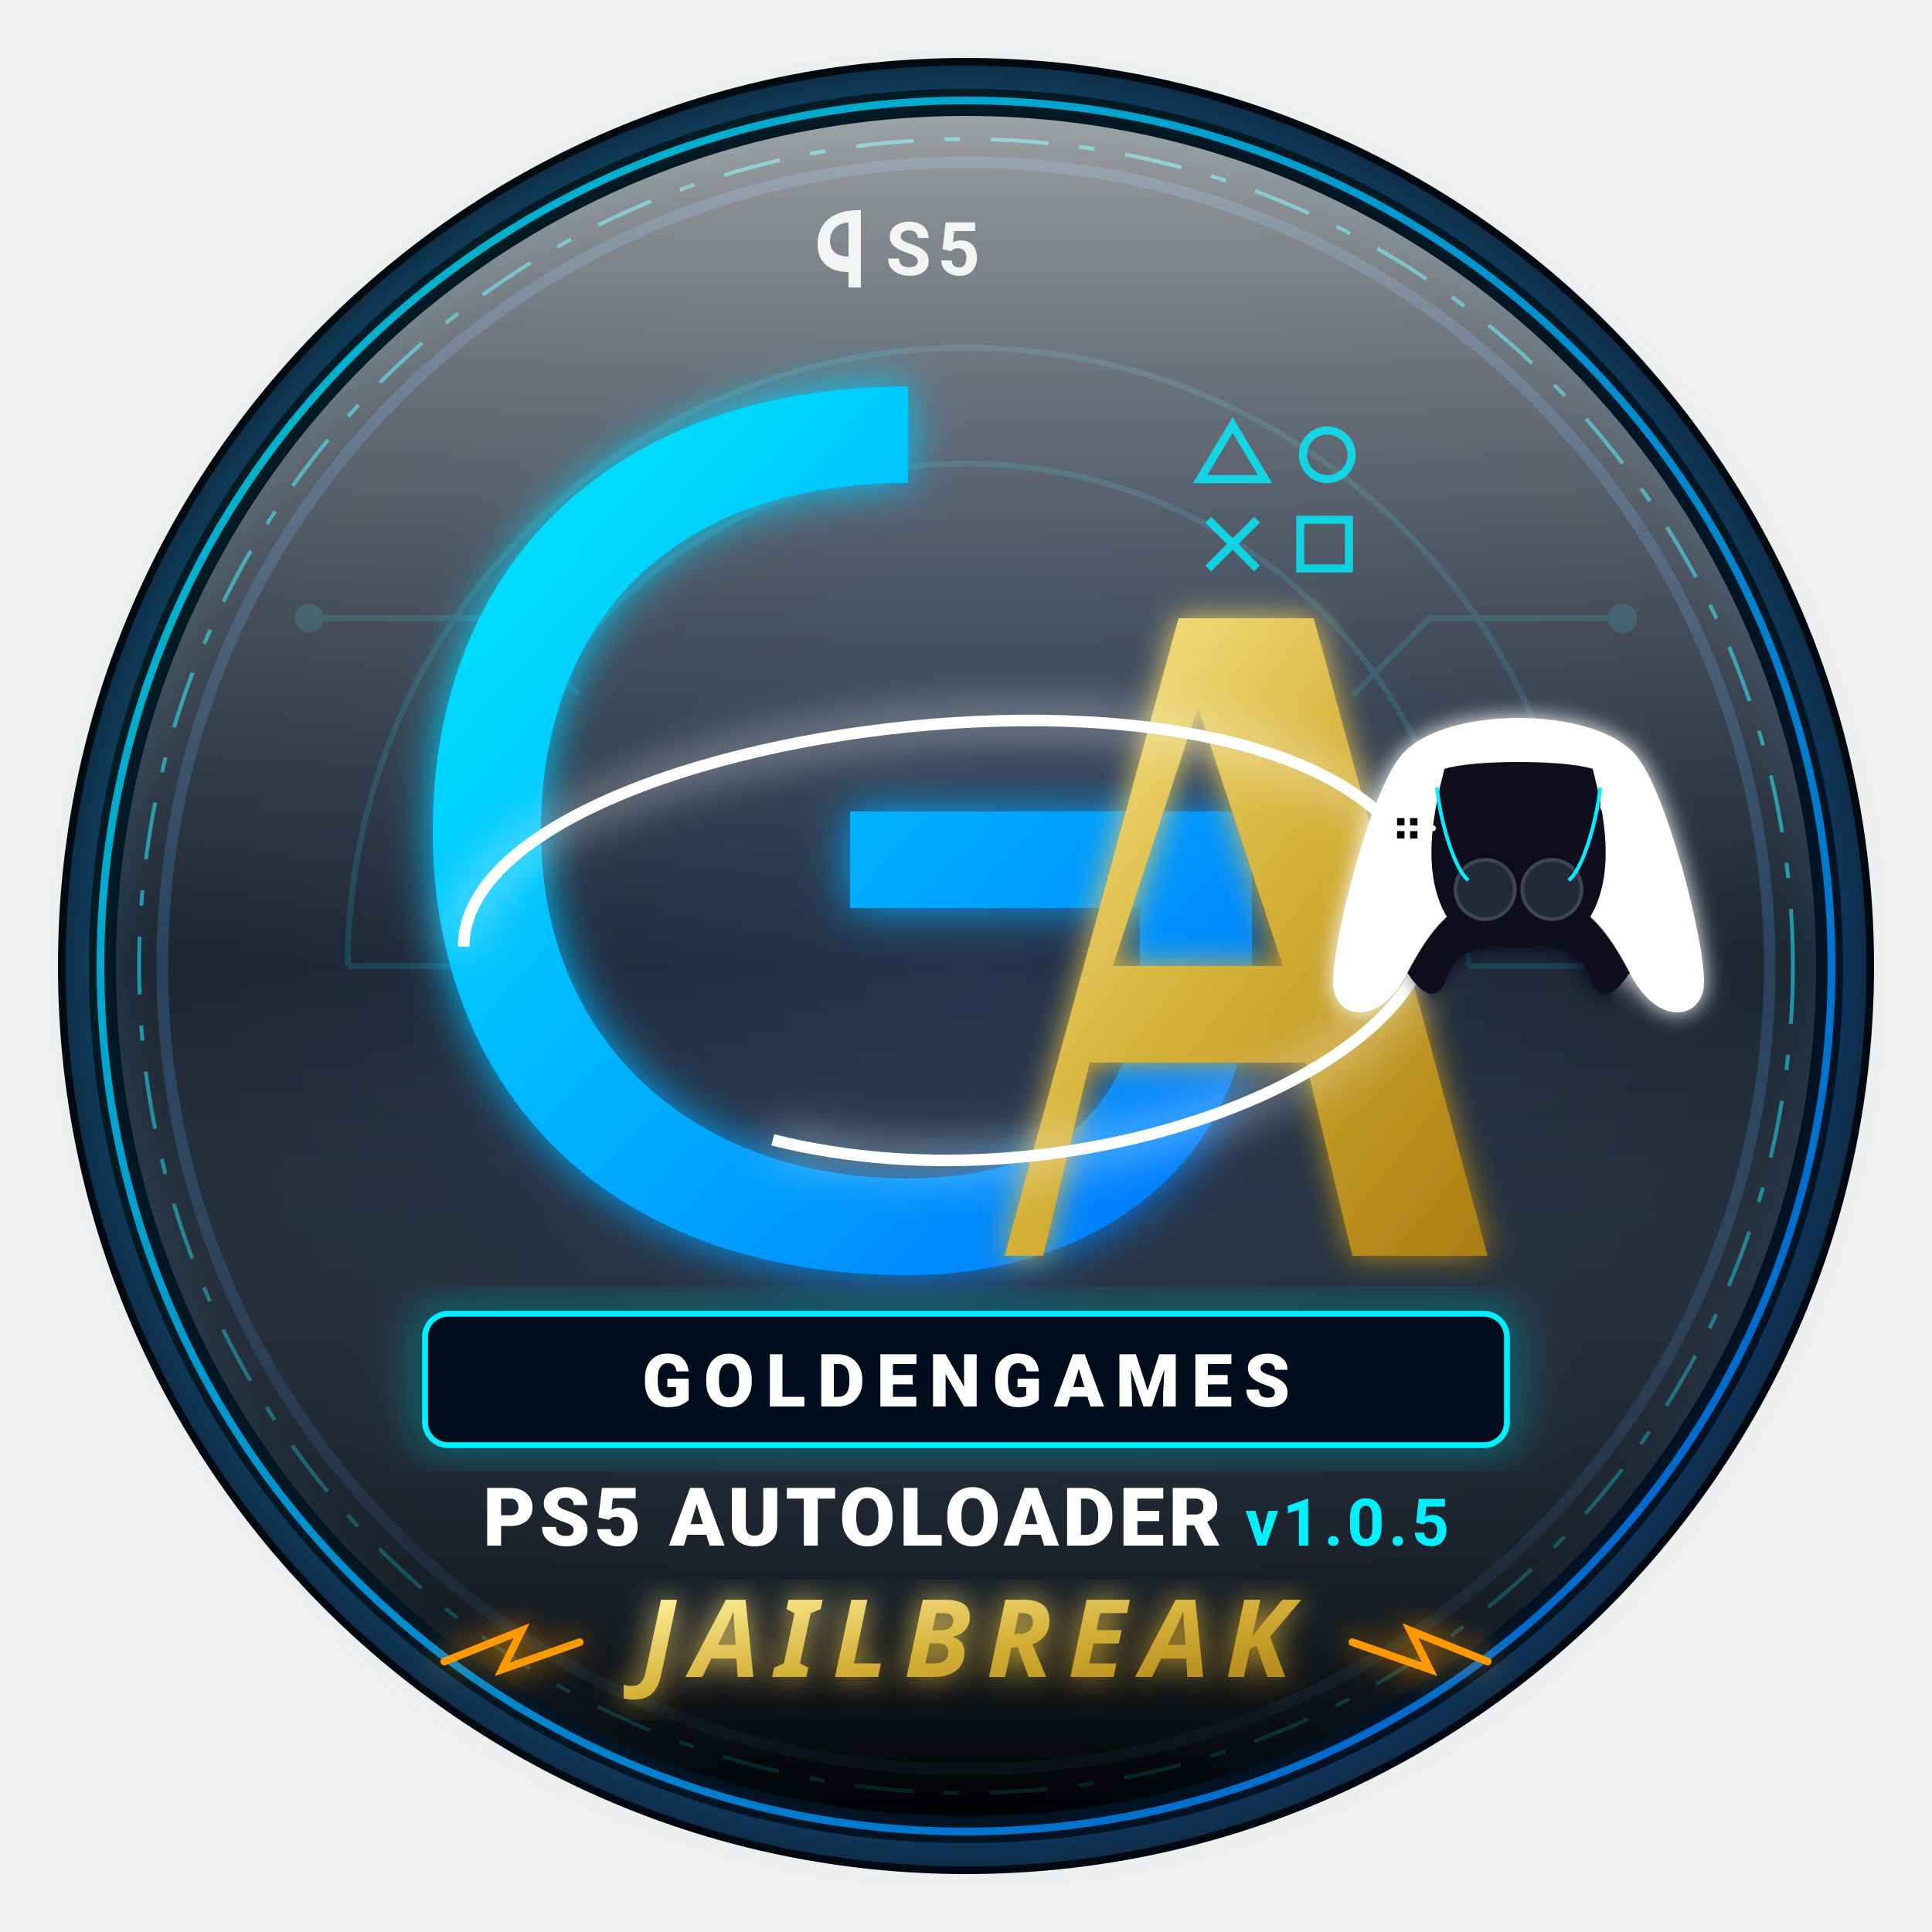
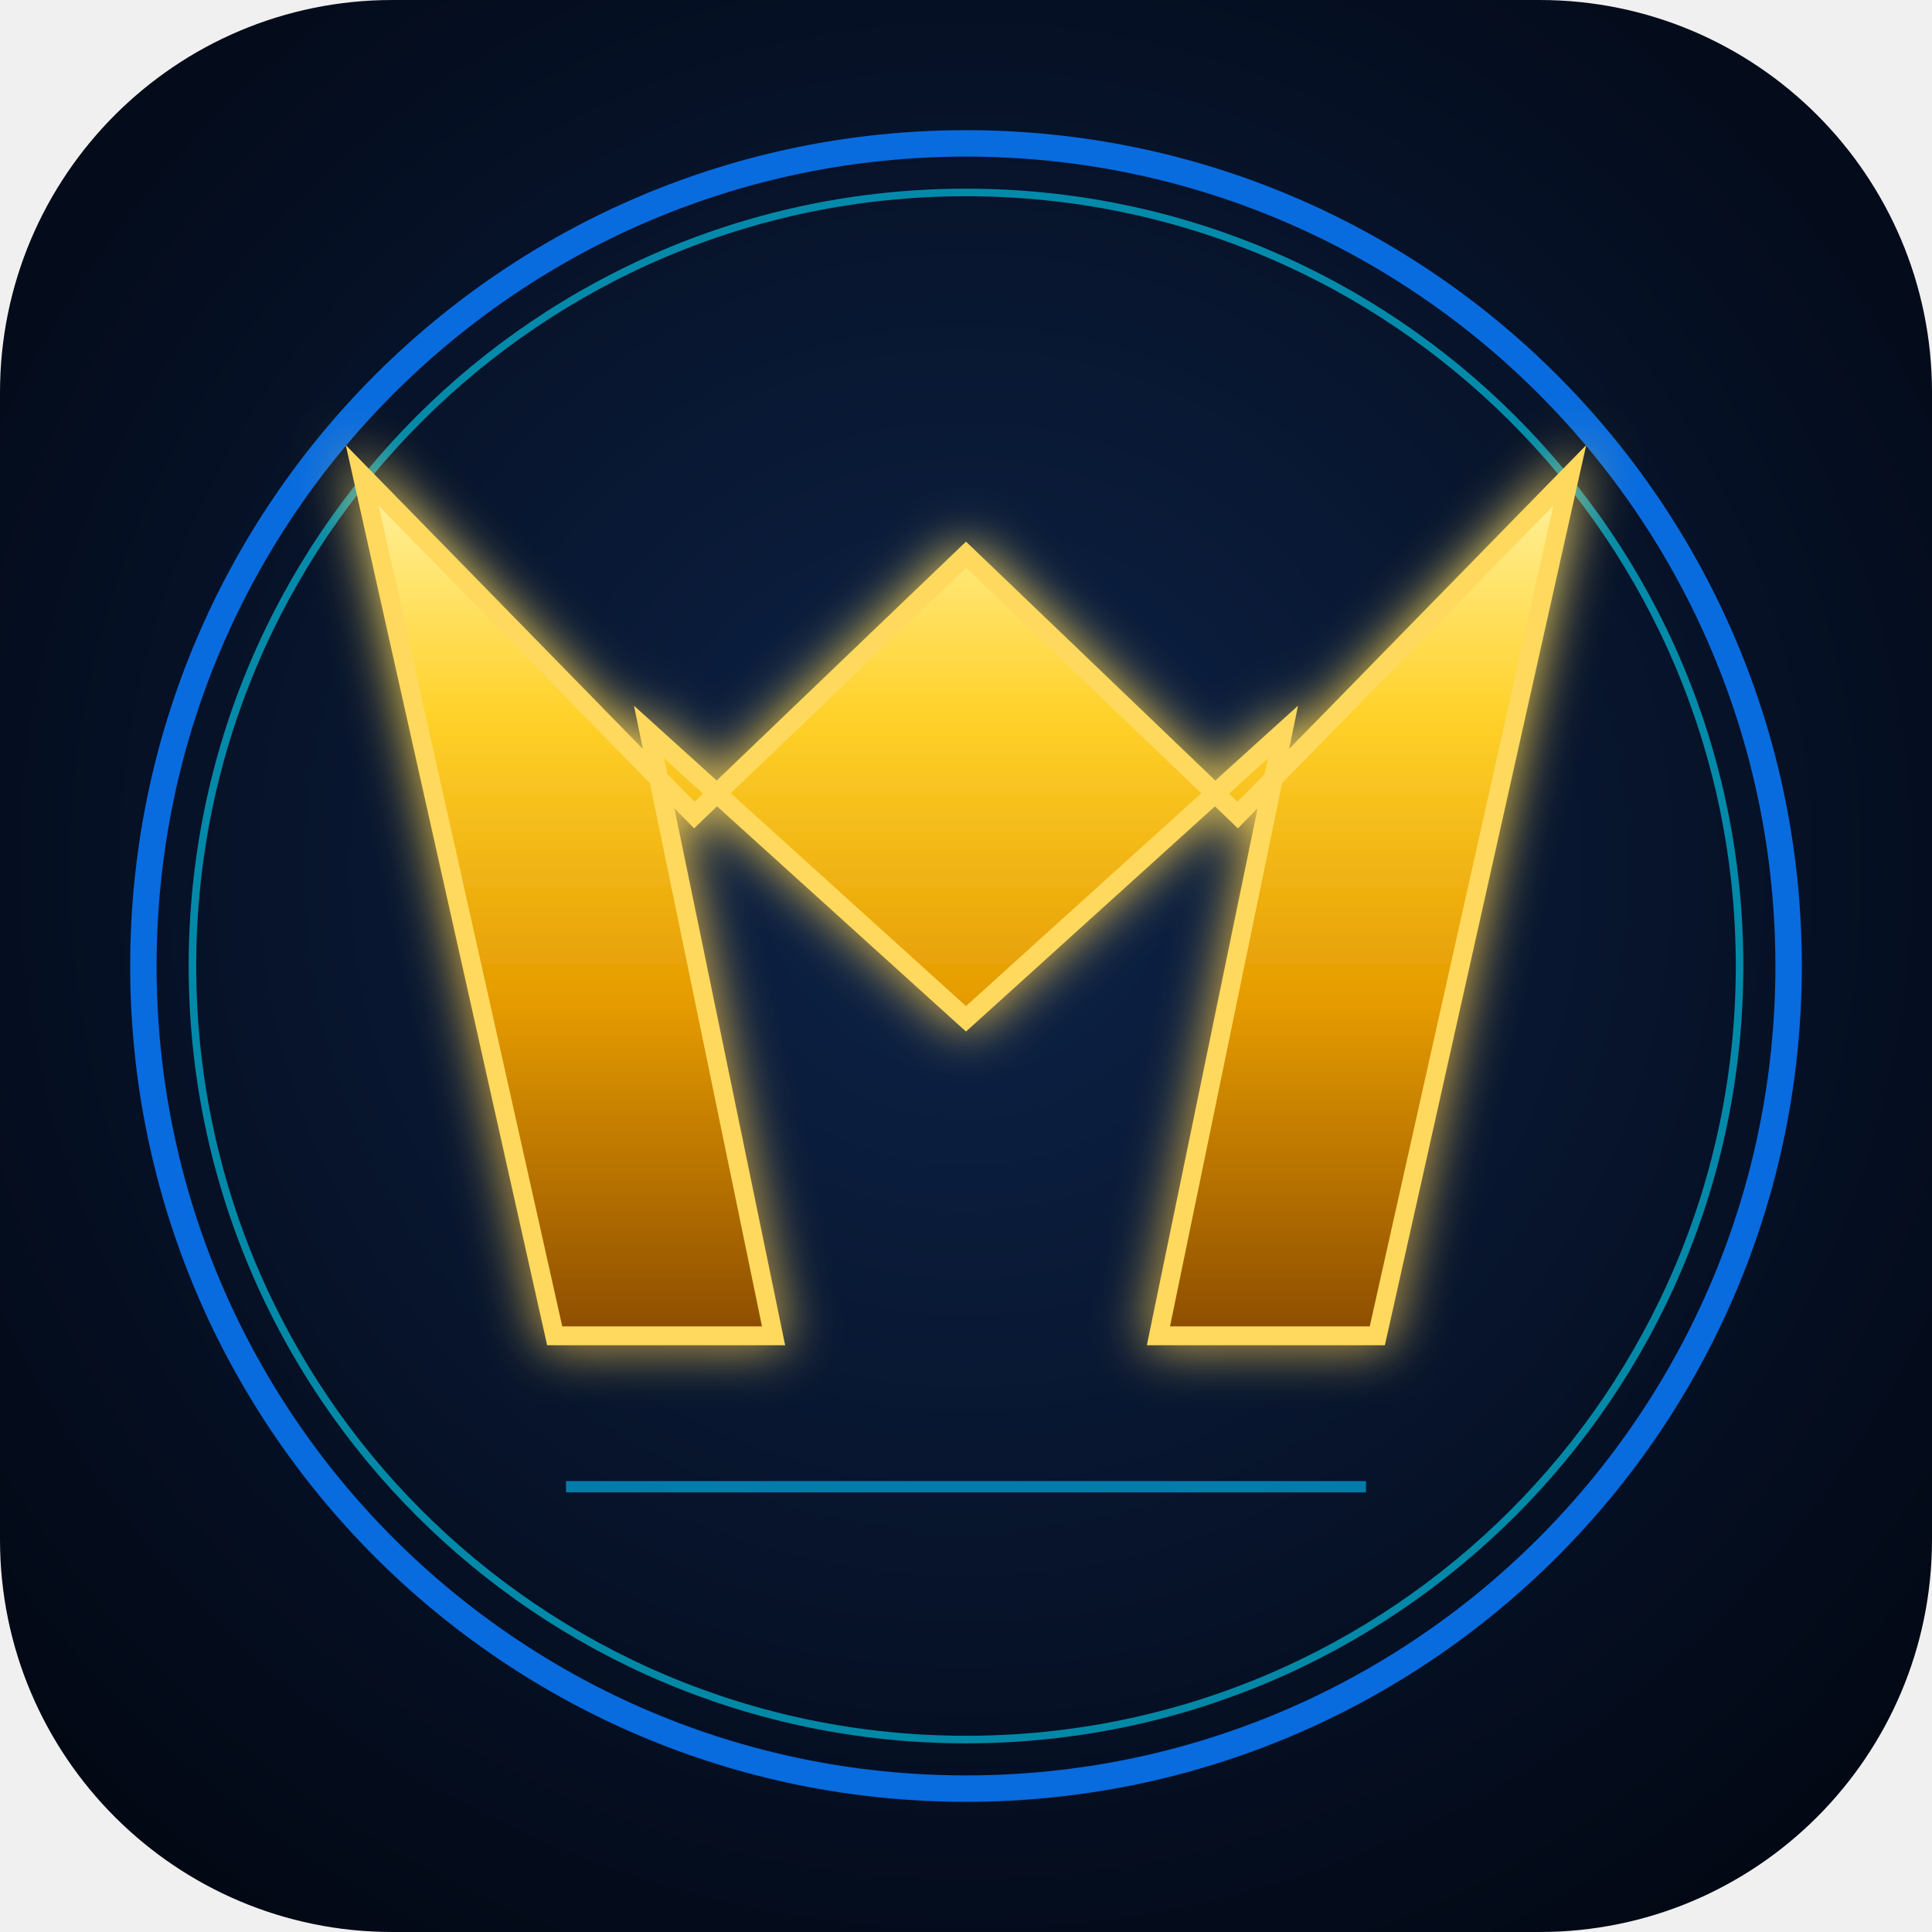
- <svg xmlns="http://www.w3.org/2000/svg" viewBox="0 0 500 500" width="100%" height="100%">
+ <svg xmlns="http://www.w3.org/2000/svg" viewBox="0 0 512 512">
  <defs>
-     <radialGradient id="bgGrad" cx="50%" cy="50%" r="50%">
-       <stop offset="0%" stop-color="#0a192f" />
-       <stop offset="60%" stop-color="#050c18" />
-       <stop offset="100%" stop-color="#02050a" />
+     <radialGradient id="bg" cx="50%" cy="45%" r="68%">
+       <stop offset="0" stop-color="#0d2348" />
+       <stop offset=".62" stop-color="#061126" />
+       <stop offset="1" stop-color="#020712" />
    </radialGradient>
-     <linearGradient id="neonBlue" x1="0%" y1="0%" x2="100%" y2="100%">
-       <stop offset="0%" stop-color="#00f0ff" />
-       <stop offset="100%" stop-color="#0072ff" />
+     <linearGradient id="gold" x1="0" y1="0" x2="0" y2="1">
+       <stop stop-color="#fff2a0" />
+       <stop offset=".28" stop-color="#ffd12a" />
+       <stop offset=".62" stop-color="#e49a00" />
+       <stop offset="1" stop-color="#8d4d00" />
    </linearGradient>
-     <linearGradient id="goldGrad" x1="0%" y1="0%" x2="100%" y2="100%">
-       <stop offset="0%" stop-color="#fff099" />
-       <stop offset="50%" stop-color="#d4af37" />
-       <stop offset="100%" stop-color="#aa7c11" />
-     </linearGradient>
-     <linearGradient id="metalGrad" x1="0%" y1="0%" x2="0%" y2="100%">
-       <stop offset="0%" stop-color="#ffffff" stop-opacity="0.6" />
-       <stop offset="50%" stop-color="#88a0c0" stop-opacity="0.2" />
-       <stop offset="100%" stop-color="#000000" stop-opacity="0.8" />
-     </linearGradient>
-     <filter id="glowBlue" x="-20%" y="-20%" width="140%" height="140%">
-       <feGaussianBlur stdDeviation="6" result="blur" />
-       <feComposite in="SourceGraphic" in2="blur" operator="over" />
-     </filter>
-     <filter id="glowOrange" x="-20%" y="-20%" width="140%" height="140%">
-       <feGaussianBlur stdDeviation="4" result="blur" />
-       <feComposite in="SourceGraphic" in2="blur" operator="over" />
+     <filter id="glow">
+       <feGaussianBlur stdDeviation="7" result="b" />
+       <feMerge>
+         <feMergeNode in="b" />
+         <feMergeNode in="SourceGraphic" />
+       </feMerge>
    </filter>
  </defs>
-   <circle cx="250" cy="250" r="235" fill="url(#bgGrad)" />
-   <g opacity="0.15" stroke="#00f0ff" stroke-width="1.5" fill="none">
-     <path d="M 90,250 A 160,160 0 0,1 410,250" />
-     <path d="M 120,250 A 130,130 0 0,1 380,250" />
-     <line x1="120" y1="250" x2="90" y2="250" />
-     <line x1="380" y1="250" x2="410" y2="250" />
-     <polyline points="150,180 130,160 80,160" />
-     <polyline points="350,180 370,160 420,160" />
-     <circle cx="80" cy="160" r="3" fill="#00f0ff" />
-     <circle cx="420" cy="160" r="3" fill="#00f0ff" />
-   </g>
-   <circle cx="250" cy="250" r="230" fill="none" stroke="#102a45" stroke-width="6" />
-   <circle cx="250" cy="250" r="224" fill="none" stroke="url(#neonBlue)" stroke-width="2" filter="url(#glowBlue)" opacity="0.8" />
-   <circle cx="250" cy="250" r="214" fill="none" stroke="#00f0ff" stroke-width="1" stroke-dasharray="15 8 4 8" opacity="0.6" />
-   <circle cx="250" cy="250" r="208" fill="none" stroke="#102a45" stroke-width="3" />
-   <circle cx="250" cy="250" r="220" fill="url(#metalGrad)" pointer-events="none" />
-   <g transform="translate(0, -15)">
-     <path d="M 235,140 C 170,140 140,180 140,230 C 140,285 180,320 235,320 C 275,320 295,300 295,265 L 295,250 L 220,250 L 220,225 L 324,225 L 324,265 C 324,315 285,345 235,345 C 155,345 112,295 112,230 C 112,160 160,115 235,115 Z" fill="url(#neonBlue)" filter="url(#glowBlue)" />
-     <path d="M 260,340 L 305,175 L 340,175 L 385,340 L 350,340 L 338,290 L 282,290 L 270,340 Z M 288,265 L 332,265 L 310,198 Z" fill="url(#goldGrad)" filter="url(#glowOrange)" />
-     <path d="M 120,260 C 120,200 360,170 370,250 C 375,290 280,330 200,310" fill="none" stroke="#ffffff" stroke-width="3" filter="url(#glowBlue)" />
-     <g fill="#00f0ff" opacity="0.8" transform="translate(305, 125) scale(0.7)">
-       <polygon points="20,0 32,20 8,20" fill="none" stroke="#00f0ff" stroke-width="3" />
-       <circle cx="55" cy="11" r="9" fill="none" stroke="#00f0ff" stroke-width="3" />
-       <path d="M 11,35 L 29,53 M 29,35 L 11,53" stroke="#00f0ff" stroke-width="3" />
-       <rect x="45" y="35" width="18" height="18" fill="none" stroke="#00f0ff" stroke-width="3" />
-     </g>
-   </g>
-   <g transform="translate(345, 175) scale(0.48)" filter="url(#glowBlue)">
-     <path d="M 35,45 C 55,15 145,15 165,45 C 180,65 200,140 200,165 C 200,185 175,190 160,160 C 150,140 135,115 100,115 C 65,115 50,140 40,160 C 25,190 0,185 0,165 C 0,140 20,65 35,45 Z" fill="#ffffff" />
-     <path d="M 60,50 C 75,45 125,45 140,50 C 145,70 155,110 135,135 C 120,150 80,150 65,135 C 45,110 55,70 60,50 Z" fill="#0c101b" />
-     <path d="M 40,160 C 48,145 60,125 75,123 C 80,135 90,140 100,140 C 110,140 120,135 125,123 C 140,125 152,145 160,160 C 150,175 142,175 138,160 C 130,145 115,145 100,145 C 85,145 70,145 62,160 C 58,175 50,175 40,160 Z" fill="#0c101b" />
-     <circle cx="82" cy="115" r="16" fill="#232937" stroke="#3a4454" stroke-width="2" />
-     <circle cx="118" cy="115" r="16" fill="#232937" stroke="#3a4454" stroke-width="2" />
-     <path d="M 56,60 C 58,80 66,105 73,110" fill="none" stroke="#00f0ff" stroke-width="2" />
-     <path d="M 144,60 C 142,80 134,105 127,110" fill="none" stroke="#00f0ff" stroke-width="2" />
-     <path d="M 33,75 H 47 V 89 H 33 Z M 40,68 V 96 M 26,82 H 54" stroke="#ffffff" stroke-width="3" stroke-linecap="round" />
-     <circle cx="160" cy="82" r="4" fill="#ffffff" />
-     <circle cx="172" cy="70" r="4" fill="#ffffff" />
-     <circle cx="148" cy="70" r="4" fill="#ffffff" />
-     <circle cx="160" cy="58" r="4" fill="#ffffff" />
-   </g>
-   <g transform="translate(0, 340)">
-     <rect x="110" y="0" width="280" height="34" rx="6" fill="#040d1a" stroke="#00f0ff" stroke-width="1.5" filter="url(#glowBlue)" />
-     <text x="250" y="24" font-family="'Segoe UI', Roboto, Helvetica, sans-serif" font-weight="900" font-size="19" fill="#ffffff" letter-spacing="3" text-anchor="middle">GOLDENGAMES</text>
-     <text x="250" y="60" font-family="'Segoe UI', Roboto, Helvetica, sans-serif" font-weight="800" font-size="21" fill="#ffffff" letter-spacing="1" text-anchor="middle">PS5 AUTOLOADER <tspan fill="#00f0ff" font-weight="bold" font-size="17">v1.0.5</tspan>
-     </text>
-     <g filter="url(#glowOrange)">
-       <path d="M 115,90 L 135,82 L 130,92 L 150,85" fill="none" stroke="#ff9900" stroke-width="2" stroke-linecap="round" />
-       <path d="M 385,90 L 365,82 L 370,92 L 350,85" fill="none" stroke="#ff9900" stroke-width="2" stroke-linecap="round" />
-       <text x="250" y="94" font-family="'Impact', 'Arial Black', sans-serif" font-style="italic" font-weight="900" font-size="28" fill="url(#goldGrad)" letter-spacing="4" text-anchor="middle">JAILBREAK</text>
-     </g>
-   </g>
-   <g transform="translate(210, 52) scale(0.8)" fill="#ffffff" opacity="0.9">
-     <path d="M 15,3 C 7,3 2,7 2,14 C 2,20 6,23 12,23 L 12,28 L 16,28 L 16,3 Z M 12,18 C 8,18 6,16 6,13 C 6,9 9,7 12,7 L 12,18 Z" />
-     <text x="24" y="24" font-family="'Segoe UI', Roboto, sans-serif" font-weight="bold" font-size="24" letter-spacing="2">S5</text>
-   </g>
+   <rect width="512" height="512" rx="104" fill="url(#bg)" />
+   <circle cx="256" cy="256" r="218" fill="none" stroke="#087bff" stroke-width="7" opacity=".85" />
+   <circle cx="256" cy="256" r="205" fill="none" stroke="#00d9ff" stroke-width="2" opacity=".6" />
+   <path d="M96 126 L184 216 L256 147 L328 216 L416 126 L365 354 L307 354 L340 194 L256 270 L172 194 L205 354 L147 354 Z" fill="url(#gold)" stroke="#ffd95d" stroke-width="5" filter="url(#glow)" />
+   <path d="M150 394h212" stroke="#00bfff" stroke-width="3" opacity=".6" />
</svg>
